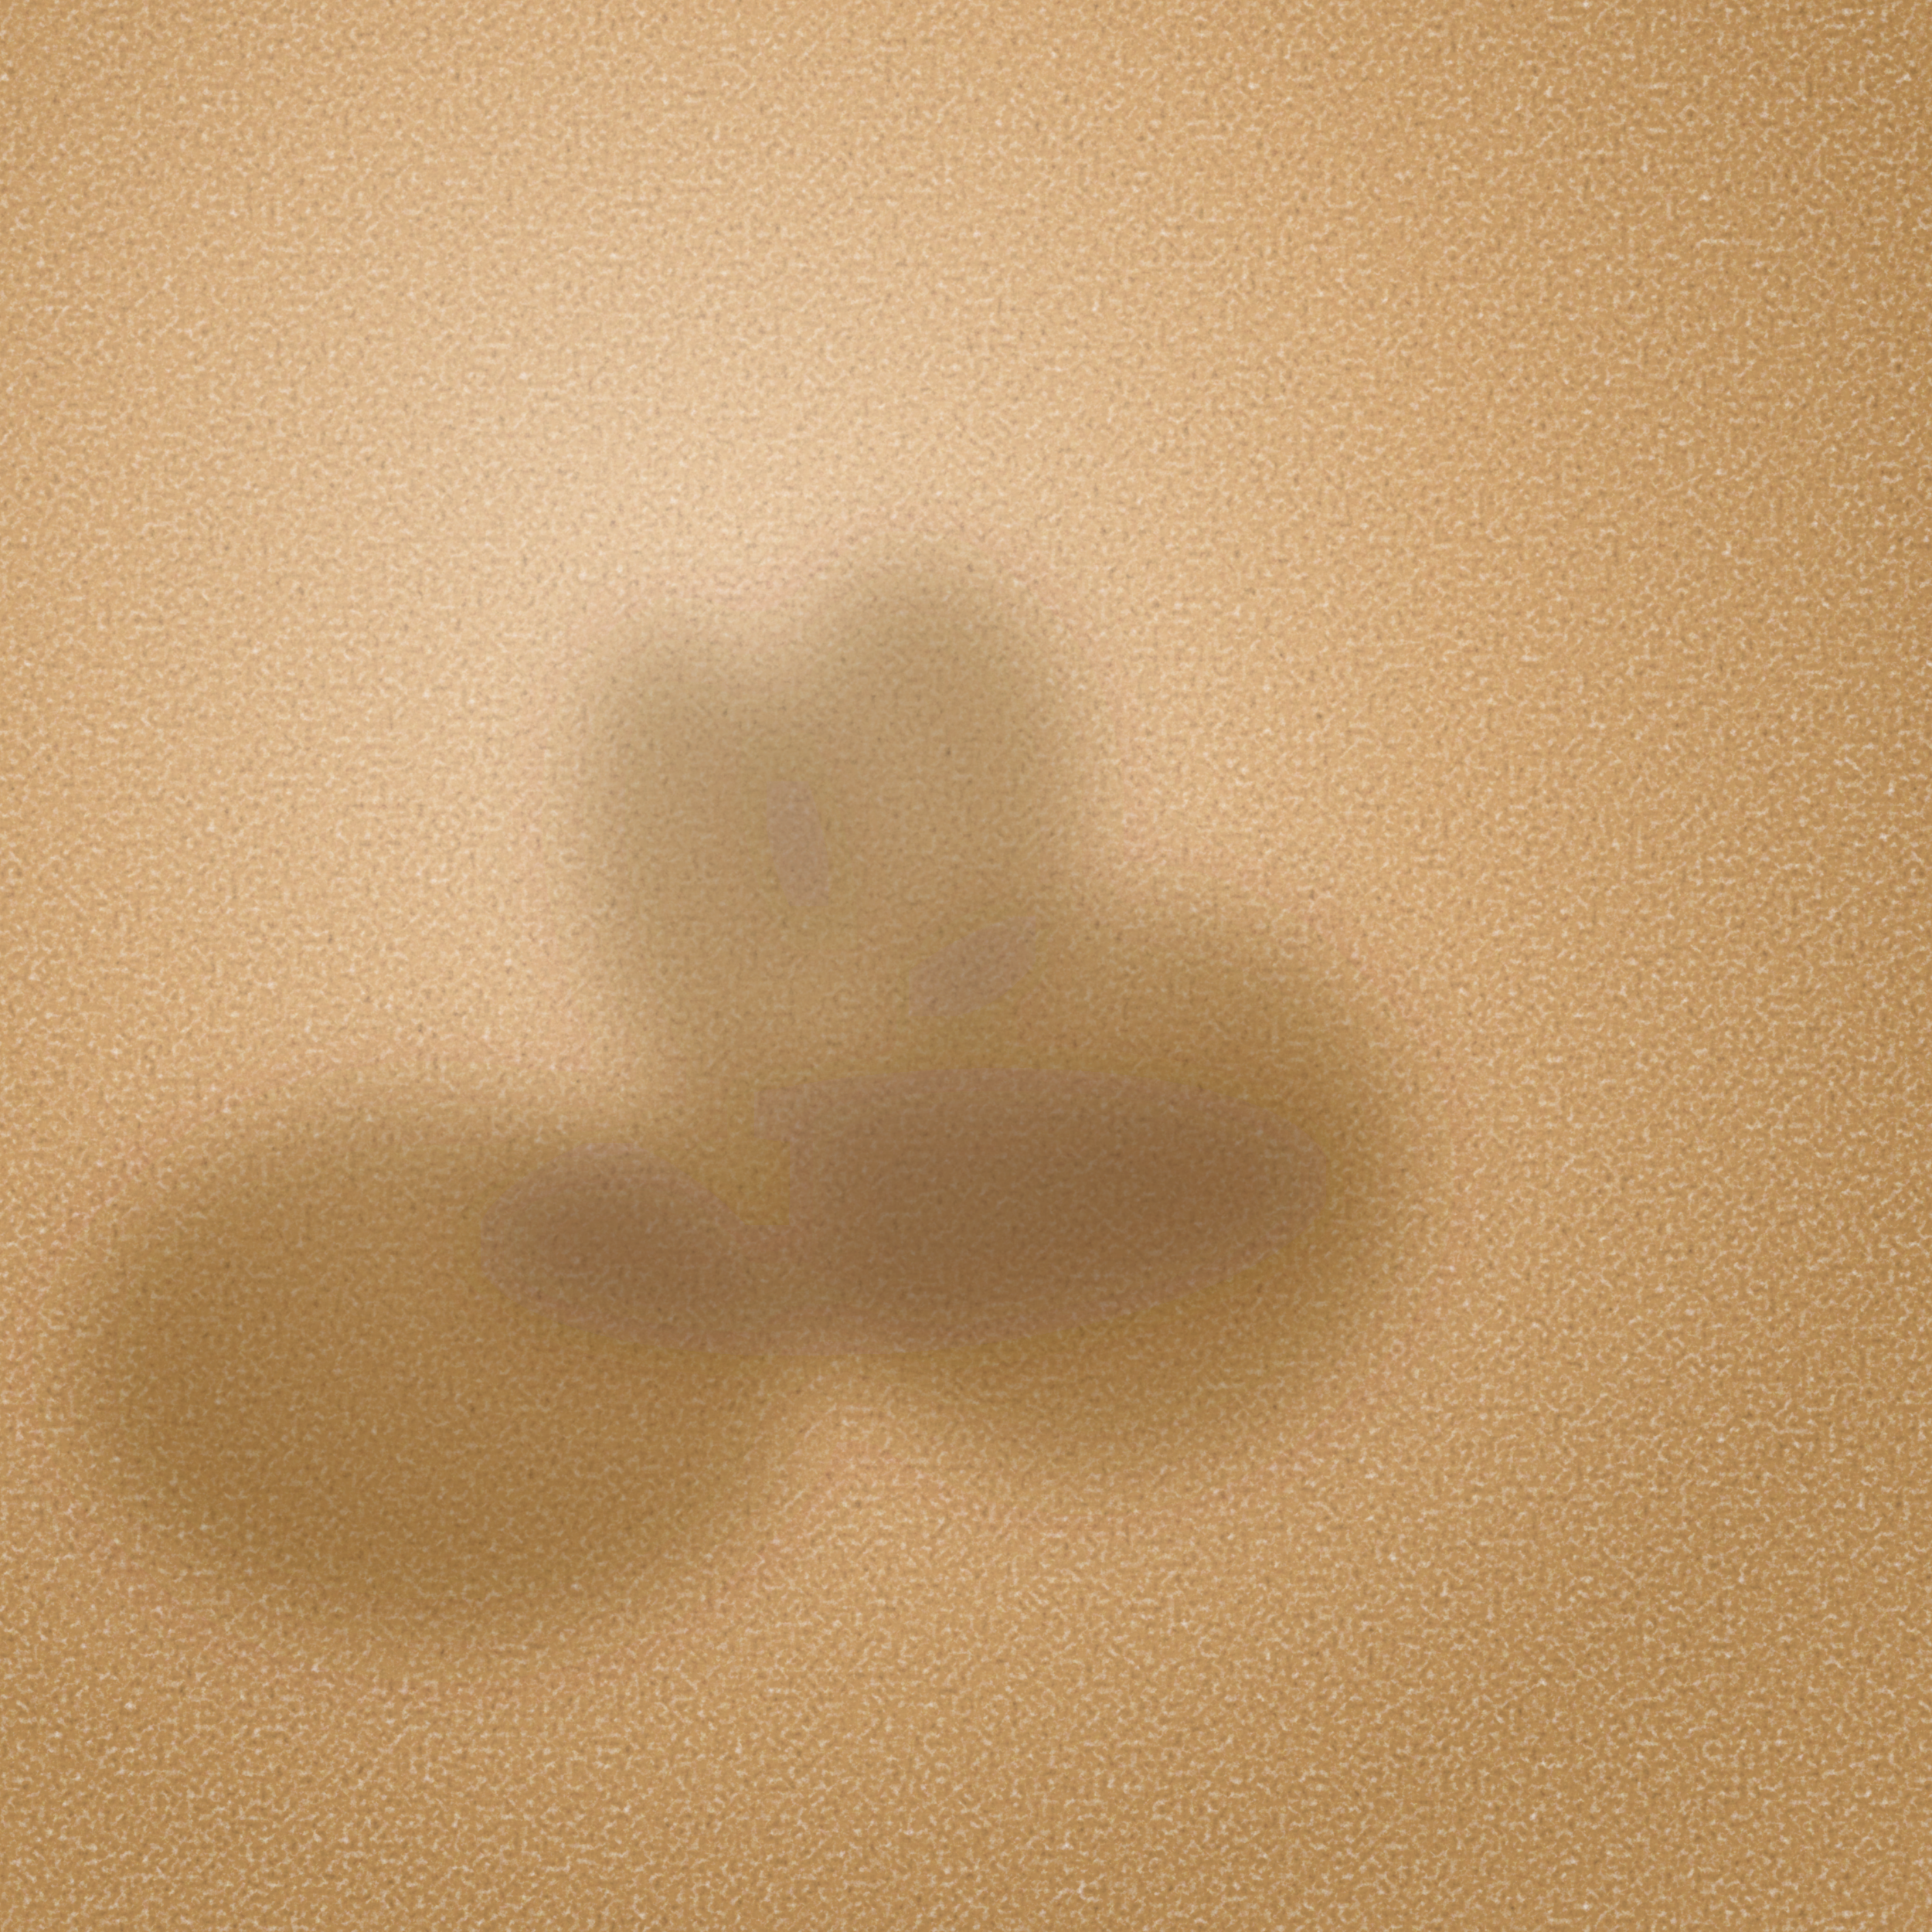
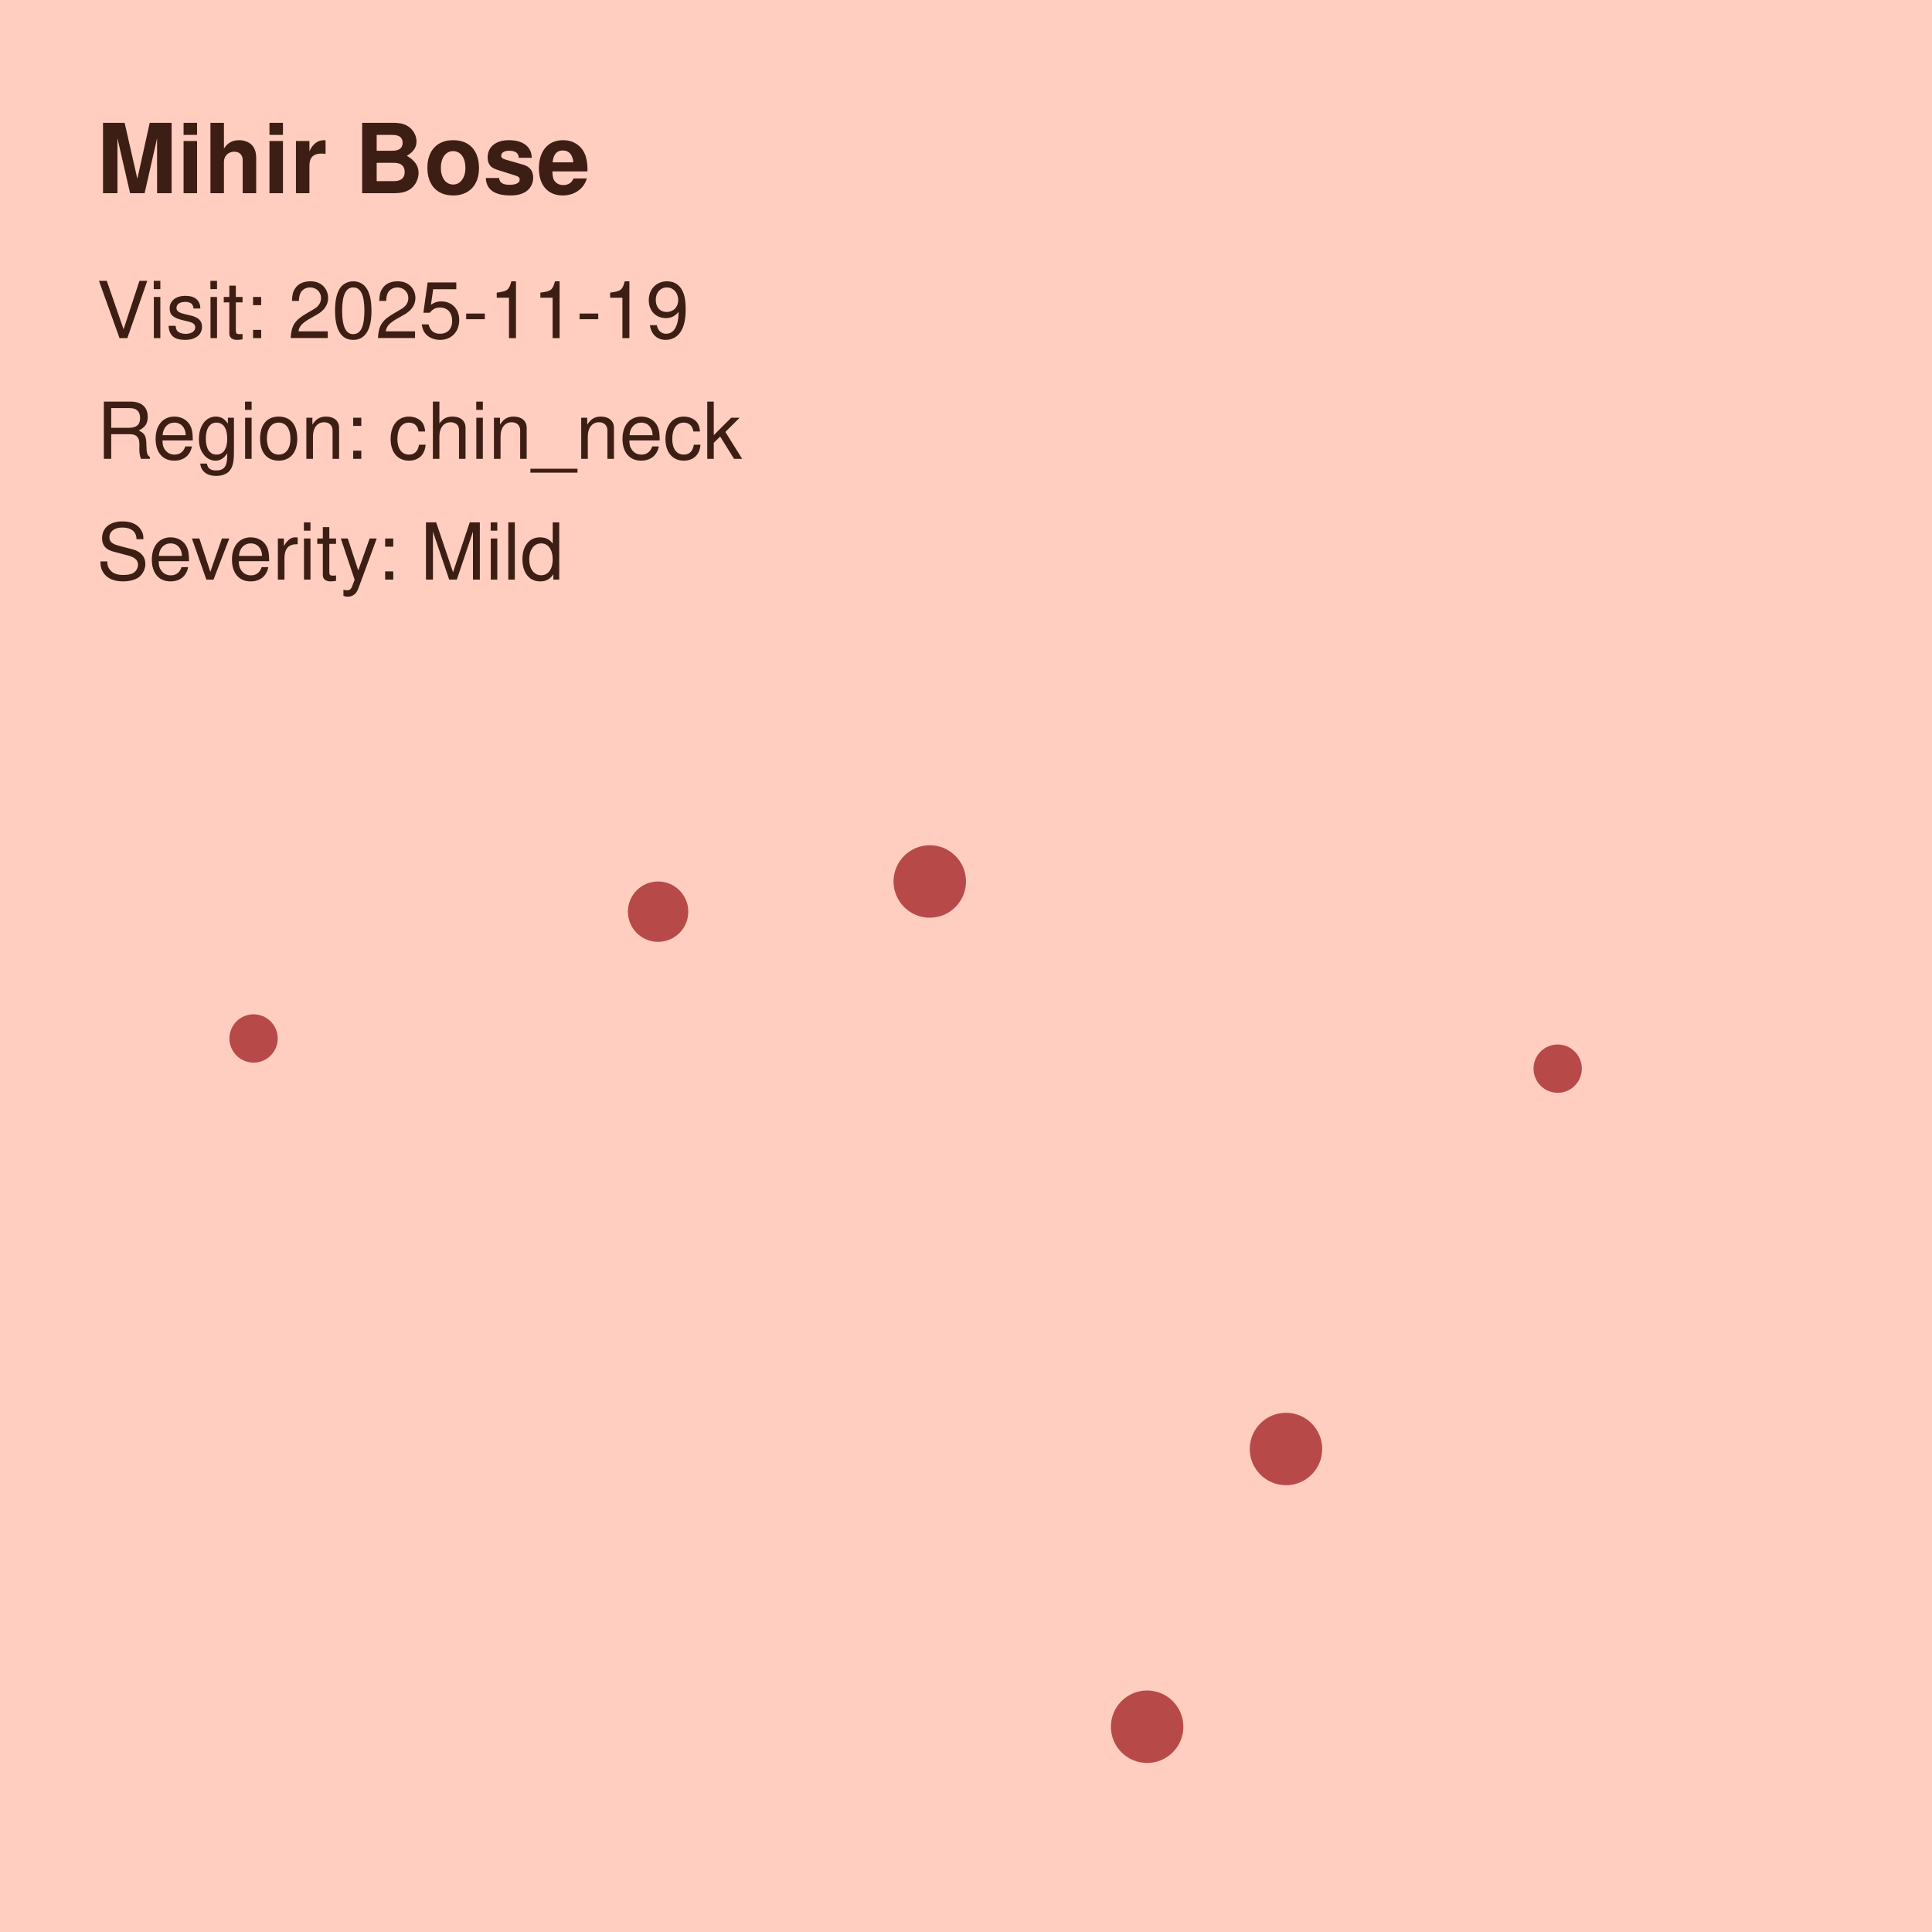
- <svg xmlns="http://www.w3.org/2000/svg" viewBox="0 0 400 400" width="400" height="400">
-   <defs>
-     <radialGradient id="skm19_0" cx="40%" cy="35%" r="65%">
-       <stop offset="0%" stop-color="#E8C49A" />
-       <stop offset="55%" stop-color="#D4A874" />
-       <stop offset="100%" stop-color="#B88C55" />
-     </radialGradient>
-     <filter id="fxm19_0">
-       <feTurbulence type="fractalNoise" baseFrequency="0.65" numOctaves="3" result="n" />
-       <feColorMatrix type="saturate" values="0.1" in="n" result="g" />
-       <feBlend in="SourceGraphic" in2="g" mode="overlay" />
-     </filter>
-     <filter id="pbm19_0">
-       <feGaussianBlur stdDeviation="10" />
-     </filter>
-     <radialGradient id="hlm19_0" cx="30%" cy="25%" r="45%">
-       <stop offset="0%" stop-color="#FFF" stop-opacity="0.15" />
-       <stop offset="100%" stop-color="#FFF" stop-opacity="0" />
-     </radialGradient>
-   </defs>
-   <rect width="400" height="400" fill="url(#skm19_0)" filter="url(#fxm19_0)" />
-   <g filter="url(#pbm19_0)">
-     <ellipse cx="147" cy="183" rx="25" ry="54" fill="#5A3008" opacity="0.350" transform="rotate(-10,147,183)" />
-     <ellipse cx="187" cy="251" rx="89" ry="29" fill="#5A3008" opacity="0.350" transform="rotate(-5,187,251)" />
-     <ellipse cx="91" cy="284" rx="76" ry="56" fill="#5A3008" opacity="0.350" transform="rotate(1,91,284)" />
-     <ellipse cx="228" cy="246" rx="65" ry="59" fill="#5A3008" opacity="0.350" transform="rotate(-15,228,246)" />
-     <ellipse cx="191" cy="164" rx="33" ry="47" fill="#5A3008" opacity="0.350" transform="rotate(-5,191,164)" />
-   </g>
-   <rect width="400" height="400" fill="url(#hlm19_0)" />
+ <svg xmlns="http://www.w3.org/2000/svg" width="320" height="320" viewBox="0 0 320 320">
+   <rect width="320" height="320" fill="rgb(255,206,192)" />
+   <text x="16" y="32" font-family="system-ui,Helvetica,Arial,sans-serif" font-size="16" font-weight="600" fill="#3C1E14">Mihir Bose</text>
+   <text x="16" y="56" font-family="system-ui,Helvetica,Arial,sans-serif" font-size="13" fill="#3C1E14">Visit: 2025-11-19</text>
+   <text x="16" y="76" font-family="system-ui,Helvetica,Arial,sans-serif" font-size="13" fill="#3C1E14">Region: chin_neck</text>
+   <text x="16" y="96" font-family="system-ui,Helvetica,Arial,sans-serif" font-size="13" fill="#3C1E14">Severity: Mild</text>
+   <circle cx="154" cy="146" r="6" fill="#AA3232" opacity="0.85" />
+   <circle cx="190" cy="286" r="6" fill="#AA3232" opacity="0.85" />
+   <circle cx="213" cy="240" r="6" fill="#AA3232" opacity="0.85" />
+   <circle cx="258" cy="177" r="4" fill="#AA3232" opacity="0.85" />
+   <circle cx="109" cy="151" r="5" fill="#AA3232" opacity="0.85" />
+   <circle cx="42" cy="172" r="4" fill="#AA3232" opacity="0.85" />
</svg>
